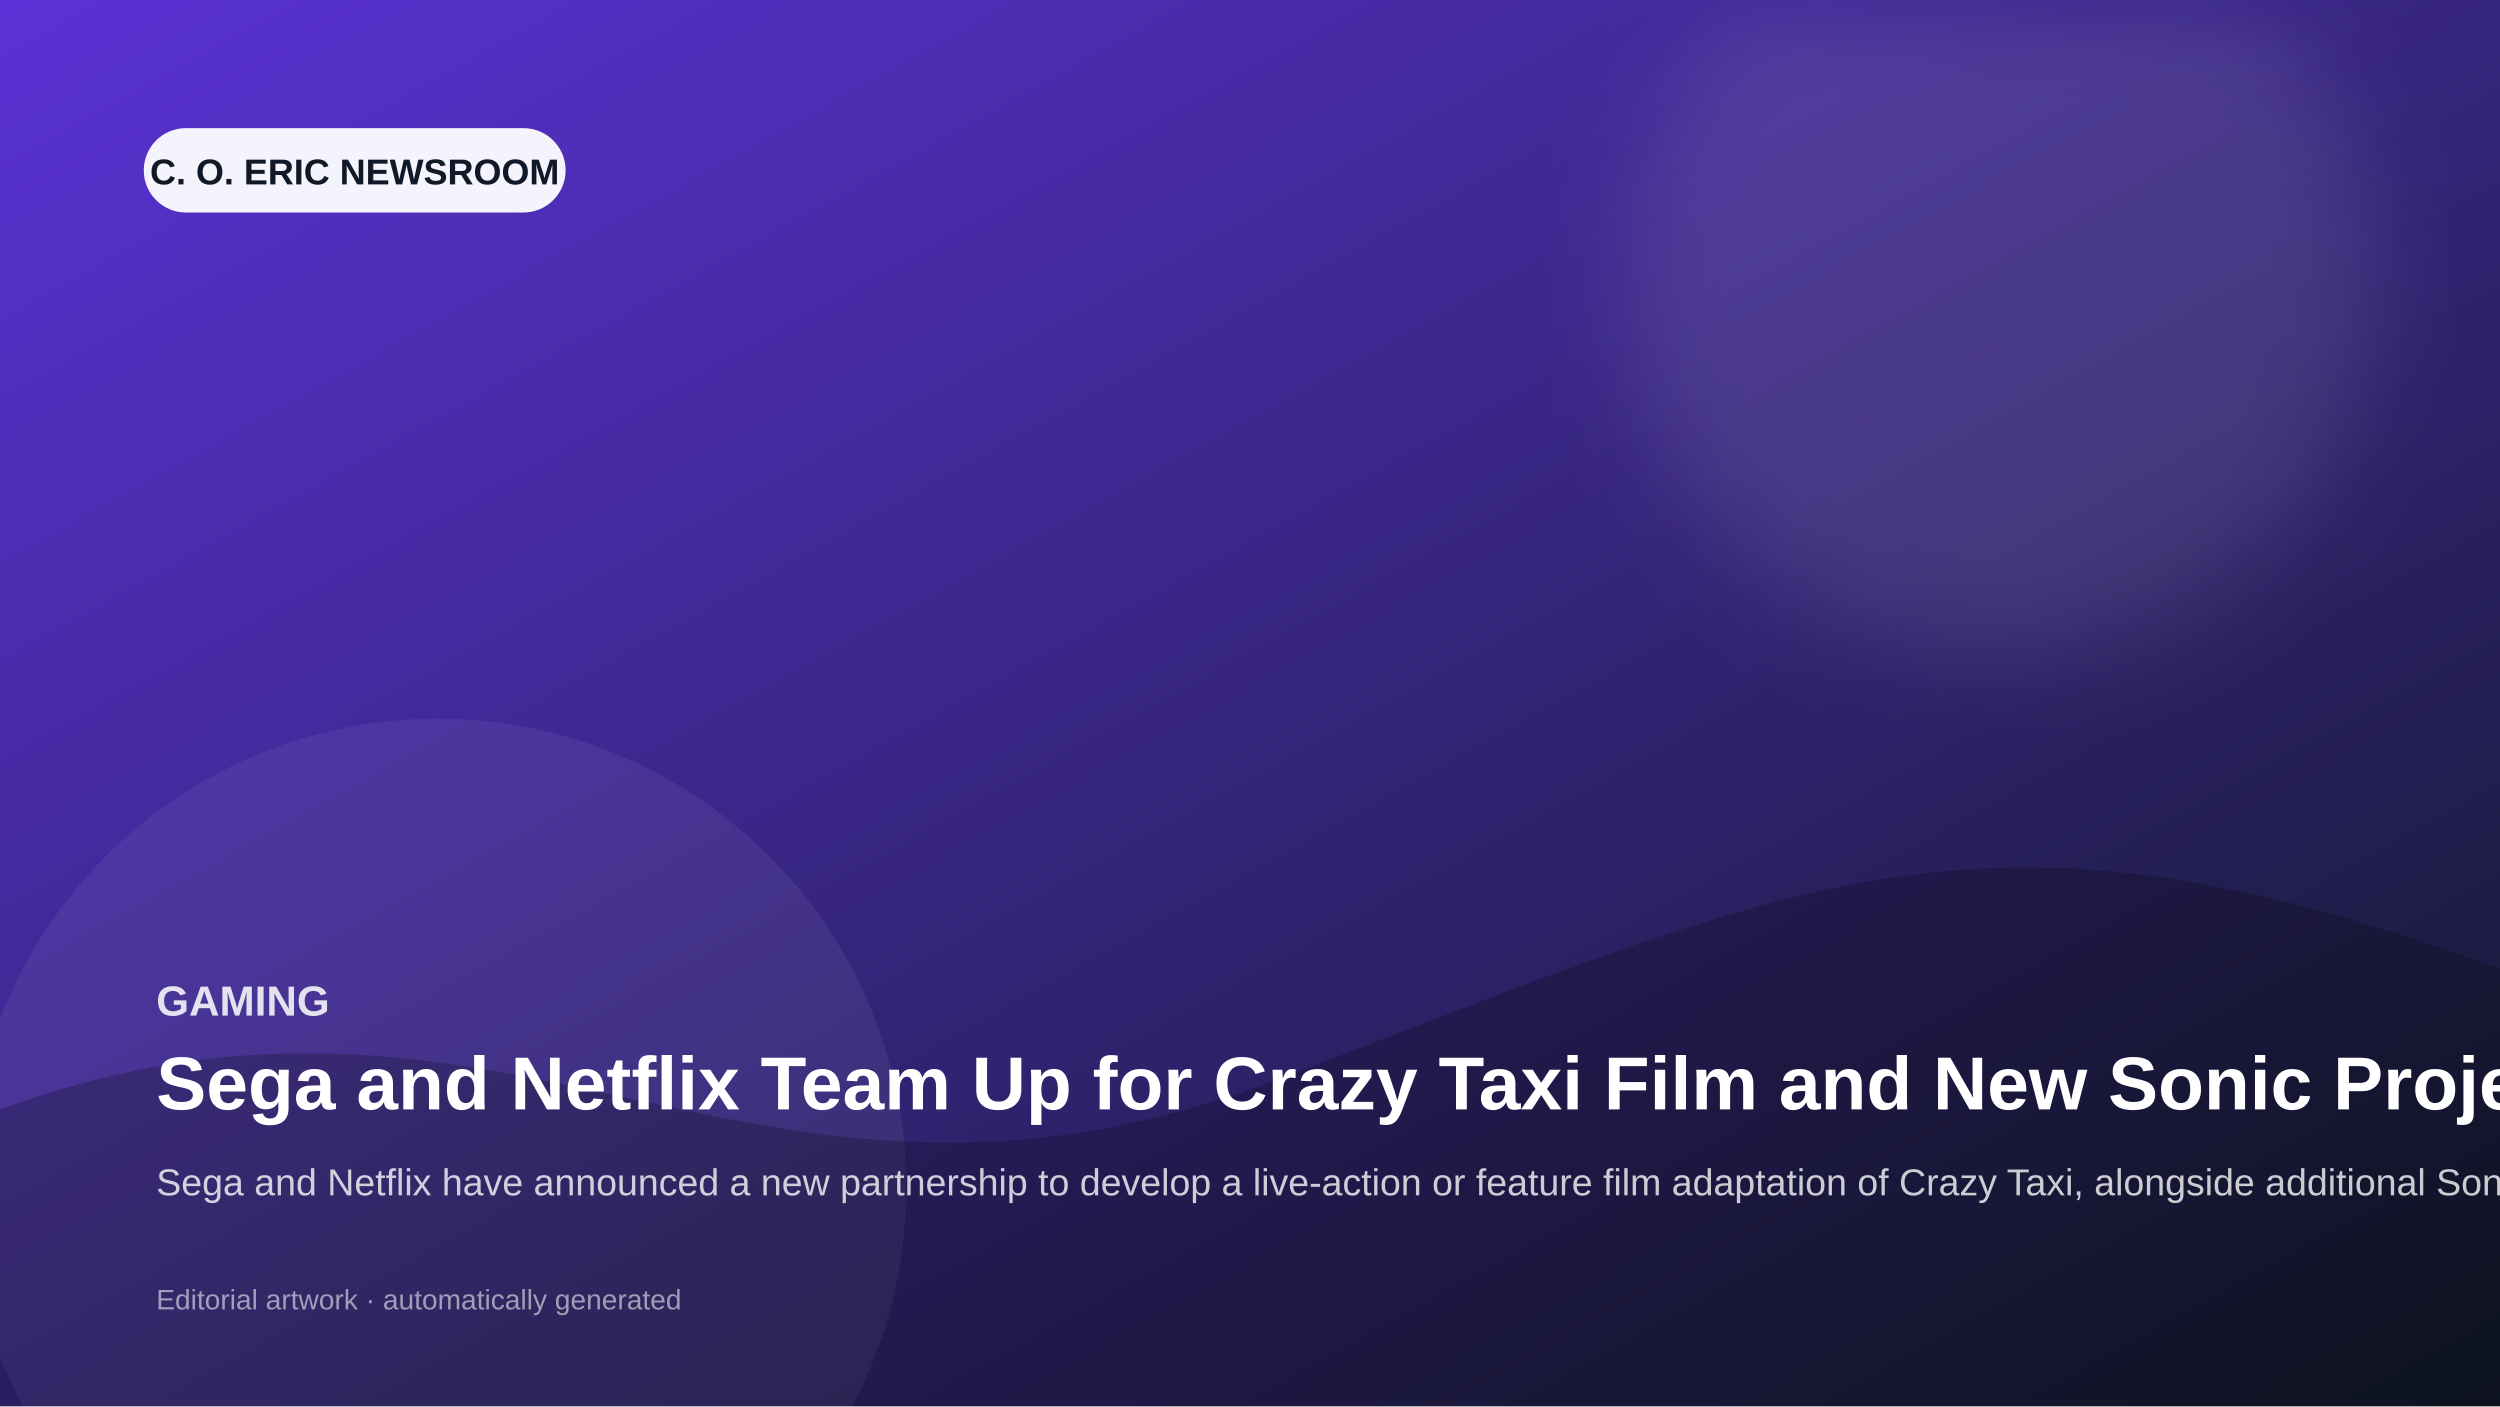
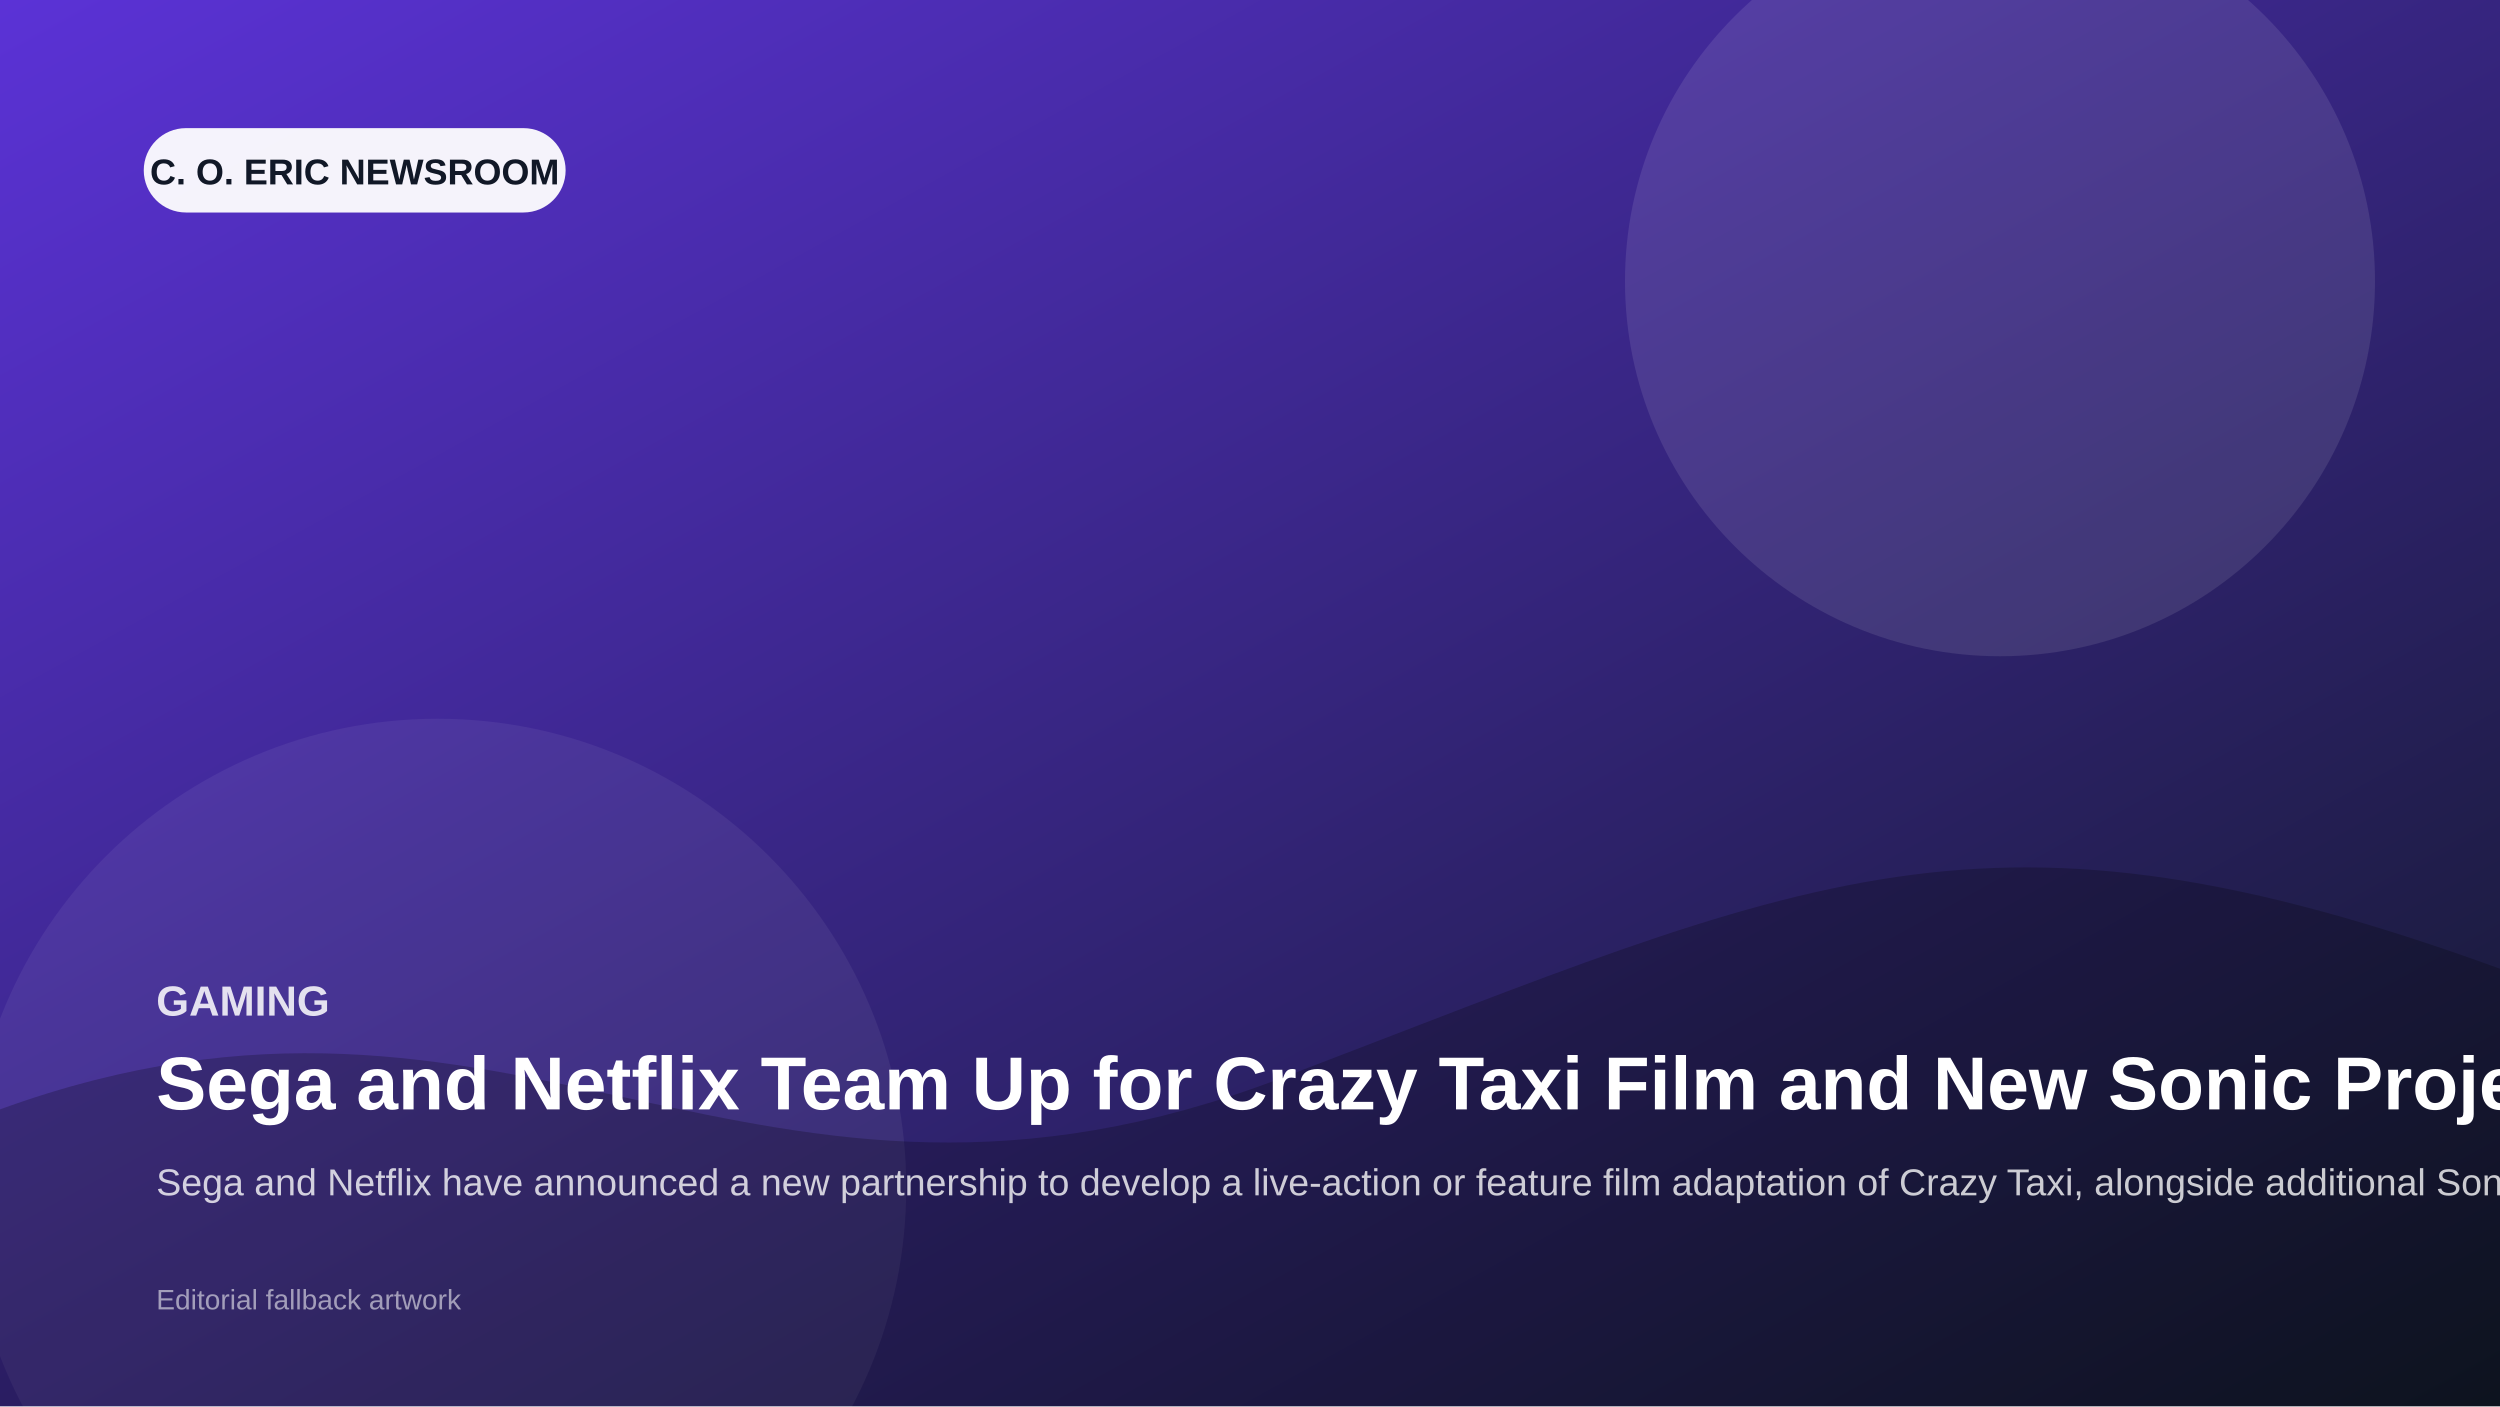
<svg xmlns="http://www.w3.org/2000/svg" viewBox="0 0 1600 900" role="img" aria-labelledby="t d">
  <defs>
    <linearGradient id="bg" x1="0" y1="0" x2="1" y2="1">
      <stop offset="0" stop-color="rgb(91,50,214)" />
      <stop offset="1" stop-color="#111827" />
    </linearGradient>
-     <filter id="glow">
-       <feGaussianBlur stdDeviation="32" />
-     </filter>
  </defs>
  <rect width="1600" height="900" fill="url(#bg)" />
-   <circle cx="1280" cy="180" r="240" fill="#fff" opacity=".10" filter="url(#glow)" />
+   <circle cx="1280" cy="180" r="240" fill="#fff" opacity=".10" />
  <circle cx="280" cy="760" r="300" fill="#fff" opacity=".06" />
  <path d="M0 710 C330 590 480 820 820 690 S1270 500 1600 620 V900 H0Z" fill="#000" opacity=".22" />
  <rect x="92" y="82" width="270" height="54" rx="27" fill="#fff" opacity=".94" />
  <text x="227" y="118" text-anchor="middle" font-family="Arial,Helvetica,sans-serif" font-size="23" font-weight="700" fill="#111827">C. O. ERIC NEWSROOM</text>
-   <text x="100" y="650" font-family="Arial,Helvetica,sans-serif" font-size="27" font-weight="800" fill="#fff" opacity=".85">GAMING</text>
-   <text id="t" x="100" y="710" font-family="Arial,Helvetica,sans-serif" font-size="48" font-weight="800" fill="#fff">Sega and Netflix Team Up for Crazy Taxi Film and New Sonic Projects</text>
+   <text id="t" x="100" y="650" font-family="Arial,Helvetica,sans-serif" font-size="27" font-weight="800" fill="#fff" opacity=".85">GAMING</text>
+   <text x="100" y="710" font-family="Arial,Helvetica,sans-serif" font-size="48" font-weight="800" fill="#fff">Sega and Netflix Team Up for Crazy Taxi Film and New Sonic Projects</text>
  <text id="d" x="100" y="765" font-family="Arial,Helvetica,sans-serif" font-size="24" fill="#fff" opacity=".78">Sega and Netflix have announced a new partnership to develop a live-action or feature film adaptation of Crazy Taxi, alongside additional Sonic and Stranger Than Heaven projects.</text>
-   <text x="100" y="838" font-family="Arial,Helvetica,sans-serif" font-size="18" fill="#fff" opacity=".55">Editorial artwork · automatically generated</text>
+   <text x="100" y="838" font-family="Arial,Helvetica,sans-serif" font-size="18" fill="#fff" opacity=".55">Editorial fallback artwork</text>
</svg>
